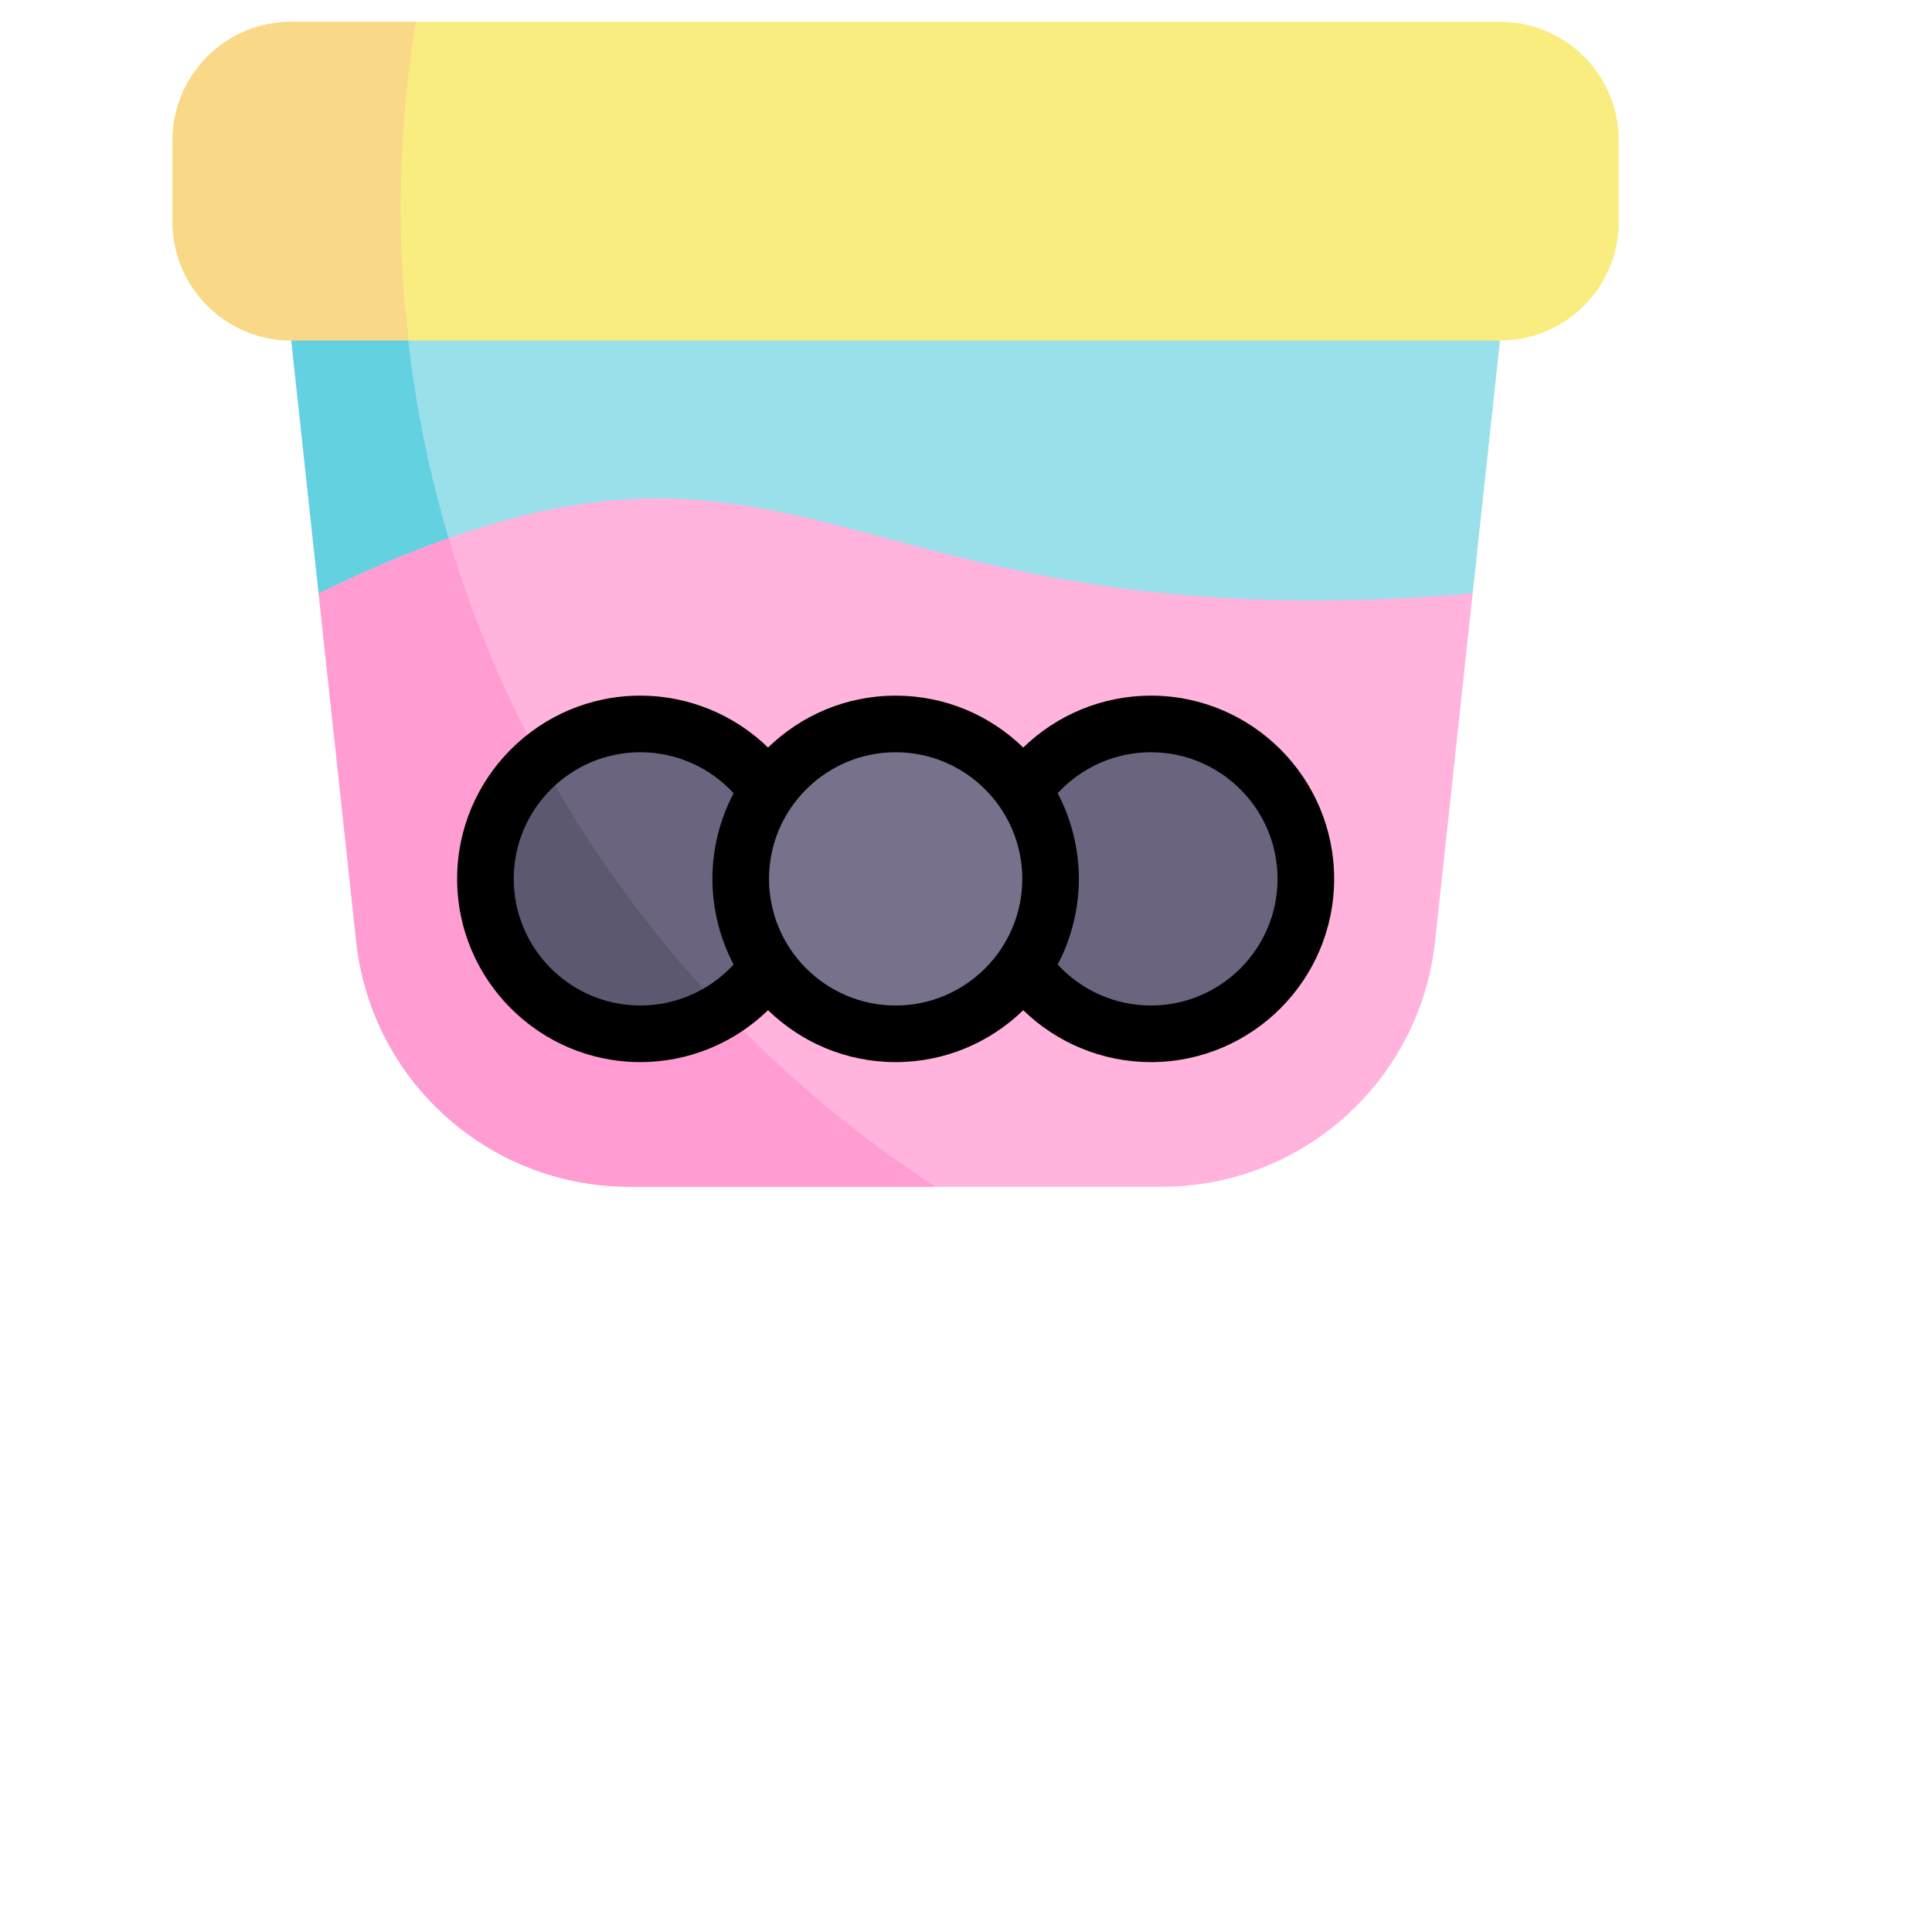
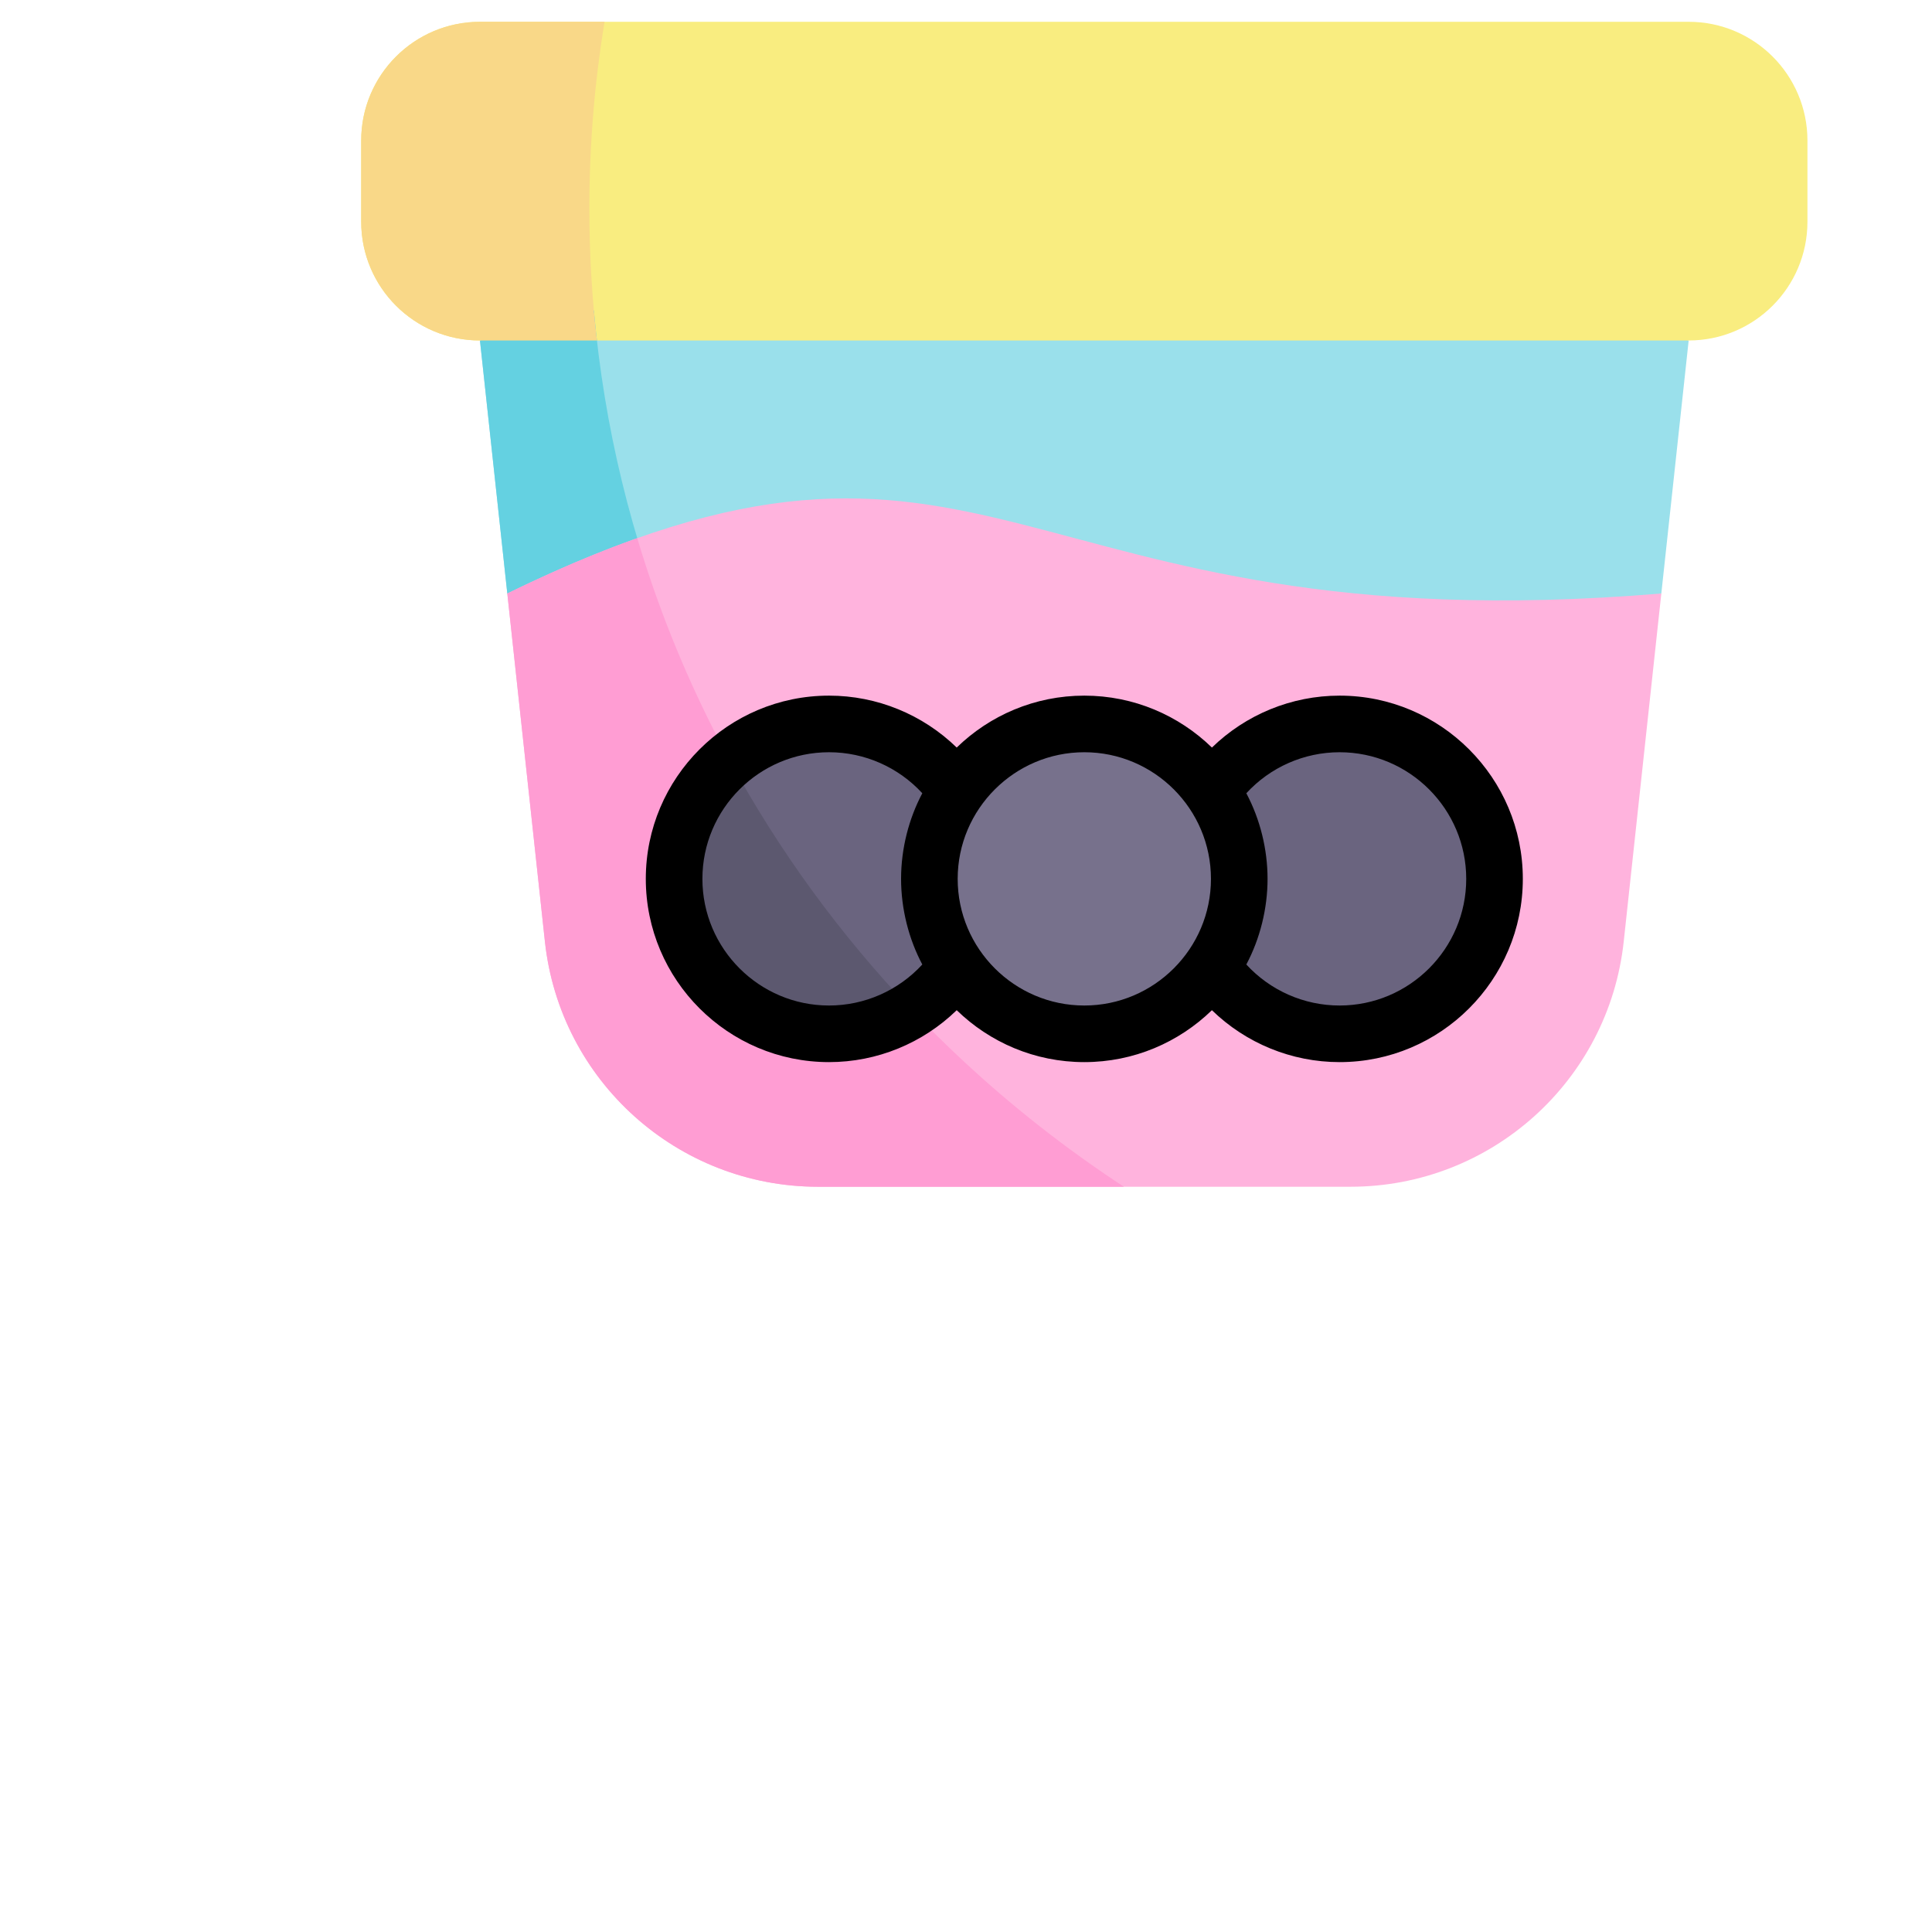
- <svg xmlns="http://www.w3.org/2000/svg" id="Capa_1" enable-background="new 0 0 312 312" height="512" viewBox="0 190 512 512" width="512">
+ <svg xmlns="http://www.w3.org/2000/svg" id="Capa_1" enable-background="new 0 0 312 312" height="400" viewBox="-50 190 512 512" width="400">
  <g>
    <g>
      <path d="m84.442 347.285-7.248-67.057 160.161-42.225 160.161 42.225-7.248 67.057-152.913 45.255z" fill="#9ae0eb" />
      <path d="m397.513 195.776h-320.316c-17.384 0-31.476 14.093-31.476 31.476v21.5c0 17.384 14.092 31.477 31.476 31.477h320.317c17.384 0 31.476-14.093 31.476-31.477v-21.5c0-17.383-14.093-31.476-31.477-31.476z" fill="#f9ed80" />
      <path d="m107.384 272.268-30.19 7.959 7.248 67.057 44.171 13.072c-11.232-27.637-18.522-57.222-21.229-88.088z" fill="#64d1e1" />
      <path d="m390.268 347.285-9.961 92.213c-3.999 36.981-35.209 65.002-72.402 65.002h-141.1c-37.193 0-68.403-28.021-72.402-65.002l-9.961-92.213c129.741-63.352 132.029 14.476 305.826 0z" fill="#ffb3dd" />
      <path d="m118.881 332.622c-10.463 3.702-21.849 8.515-34.439 14.663l9.961 92.213c3.999 36.98 35.209 65.002 72.402 65.002h81.042c-61.455-40.232-107.796-100.808-128.966-171.878z" fill="#ff9dd3" />
      <circle cx="169.705" cy="422.91" fill="#6a647f" r="41.06" />
      <circle cx="305.005" cy="422.91" fill="#6a647f" r="41.06" />
      <circle cx="237.355" cy="422.91" fill="#77718c" r="41.06" />
      <path d="m143.34 391.439c-8.981 7.532-14.696 18.832-14.696 31.471 0 22.677 18.383 41.061 41.06 41.061 8.055 0 15.562-2.329 21.902-6.336-18.879-19.832-35.145-42.069-48.266-66.196z" fill="#5c586f" />
      <path d="m106.183 245.292c0-16.853 1.386-33.387 4.019-49.515h-33.005c-17.384 0-31.476 14.092-31.476 31.476v21.5c0 17.384 14.092 31.477 31.476 31.477h30.99c-1.309-11.473-2.004-23.125-2.004-34.938z" fill="#f9d888" />
    </g>
    <g>
      <path d="70.777c3.12-2.725 3.441-7.462.717-10.582s-7.462-3.441-10.582-.717c-36.504 31.874-57.439 77.919-57.439 126.332v3.198c-17.915 3.507-31.477 19.319-31.477 38.245v21.5c0 19.171 13.916 35.142 32.175 38.37.377 3.489 16.54 153.075 16.551 153.182 4.421 40.873 38.753 71.695 79.86 71.695h141.099c41.107 0 75.439-30.822 79.859-71.696 10.452-96.738 3.27-30.309 16.551-153.181 18.259-3.229 32.175-19.199 32.175-38.37v-21.5c0-18.926-13.562-34.738-31.477-38.245v-3.198c0-37.332-12.27-71.849-32.981-99.741l20.731-20.731c6.348-6.348 14.788-9.843 23.764-9.843h35.452c12.021 0 21.801-9.78 21.801-21.801v-11.893c0-12.021-9.78-21.801-21.801-21.801h-35.452c-23.799 0-46.174 9.268-63.003 26.097l-21.451 21.451c-26.967-18.532-59.595-29.396-94.718-29.396-29.684 0-58.862 7.87-84.378 22.761-3.578 2.087-4.786 6.68-2.698 10.258s6.68 4.785 10.258 2.697c23.225-13.552 49.788-20.716 76.819-20.716 84.176 0 152.658 68.482 152.658 152.658v2.467h-305.317v-2.467c0-44.081 19.064-86.009 52.304-115.033zm227.129-34.074c13.997-13.995 32.605-21.703 52.397-21.703h35.452c3.75 0 6.801 3.051 6.801 6.801v11.892c0 3.75-3.051 6.801-6.801 6.801h-35.452c-12.983 0-25.189 5.056-34.371 14.236l-19.593 19.594c-5.666-6.36-11.802-12.282-18.349-17.705zm8.72 401.989c-3.594 33.241-31.515 58.308-64.946 58.308h-141.098c-33.431 0-61.351-25.067-64.946-58.307l-9.392-86.941c83.968-39.844 109.142-16.686 178.416-2.649 4.06.823 8.017-1.802 8.84-5.861.823-4.06-1.801-8.018-5.861-8.84-64.657-13.102-96.979-37.778-183.097 1.601l-5.218-48.273h303.613l-5.681 52.561c-27.018 1.959-54.265 1.921-81.133-1.292-3.704-.444-7.031 1.934-8.019 5.117-1.387 4.257 1.143 9.166 6.594 9.817 26.79 3.177 53.526 3.305 79.924 1.573.333-.022.663-.04.997-.063zm48.64-211.439v21.5c0 13.214-10.746 23.966-23.959 23.976-.005 0-.01-.001-.015-.001-2.932 0-322.987.001-320.337.001-13.212-.01-23.959-10.761-23.959-23.976v-21.5c0-13.22 10.754-23.975 23.973-23.976h.003 320.316.003c13.221.001 23.975 10.757 23.975 23.976z" />
      <path d="m305.005 374.35c-12.754 0-24.851 5.028-33.834 13.758-8.751-8.505-20.679-13.758-33.816-13.758-13.138 0-25.066 5.252-33.817 13.758-8.983-8.73-21.08-13.758-33.834-13.758-26.776 0-48.56 21.784-48.56 48.56s21.784 48.561 48.56 48.561c12.754 0 24.851-5.028 33.834-13.758 8.751 8.505 20.679 13.758 33.816 13.758s25.066-5.253 33.816-13.758c8.983 8.73 21.08 13.758 33.834 13.758 26.776 0 48.56-21.784 48.56-48.561s-21.783-48.56-48.559-48.56zm-135.3 82.121c-18.505 0-33.56-15.055-33.56-33.561 0-18.505 15.055-33.56 33.56-33.56 9.456 0 18.399 3.993 24.715 10.867-3.544 6.679-5.625 14.603-5.625 22.693 0 8.044 2.068 15.997 5.625 22.693-6.316 6.875-15.26 10.868-24.715 10.868zm67.65 0c-18.493 0-33.56-15.048-33.56-33.561 0-18.505 15.088-33.56 33.56-33.56 18.489 0 33.56 15.046 33.56 33.56 0 18.486-15.057 33.561-33.56 33.561zm67.65 0c-9.456 0-18.399-3.993-24.715-10.867 3.646-6.865 5.625-14.841 5.625-22.693 0-7.854-1.967-15.798-5.625-22.693 6.316-6.874 15.259-10.867 24.715-10.867 18.505 0 33.56 15.055 33.56 33.56s-15.055 33.56-33.56 33.56z" />
    </g>
  </g>
</svg>
